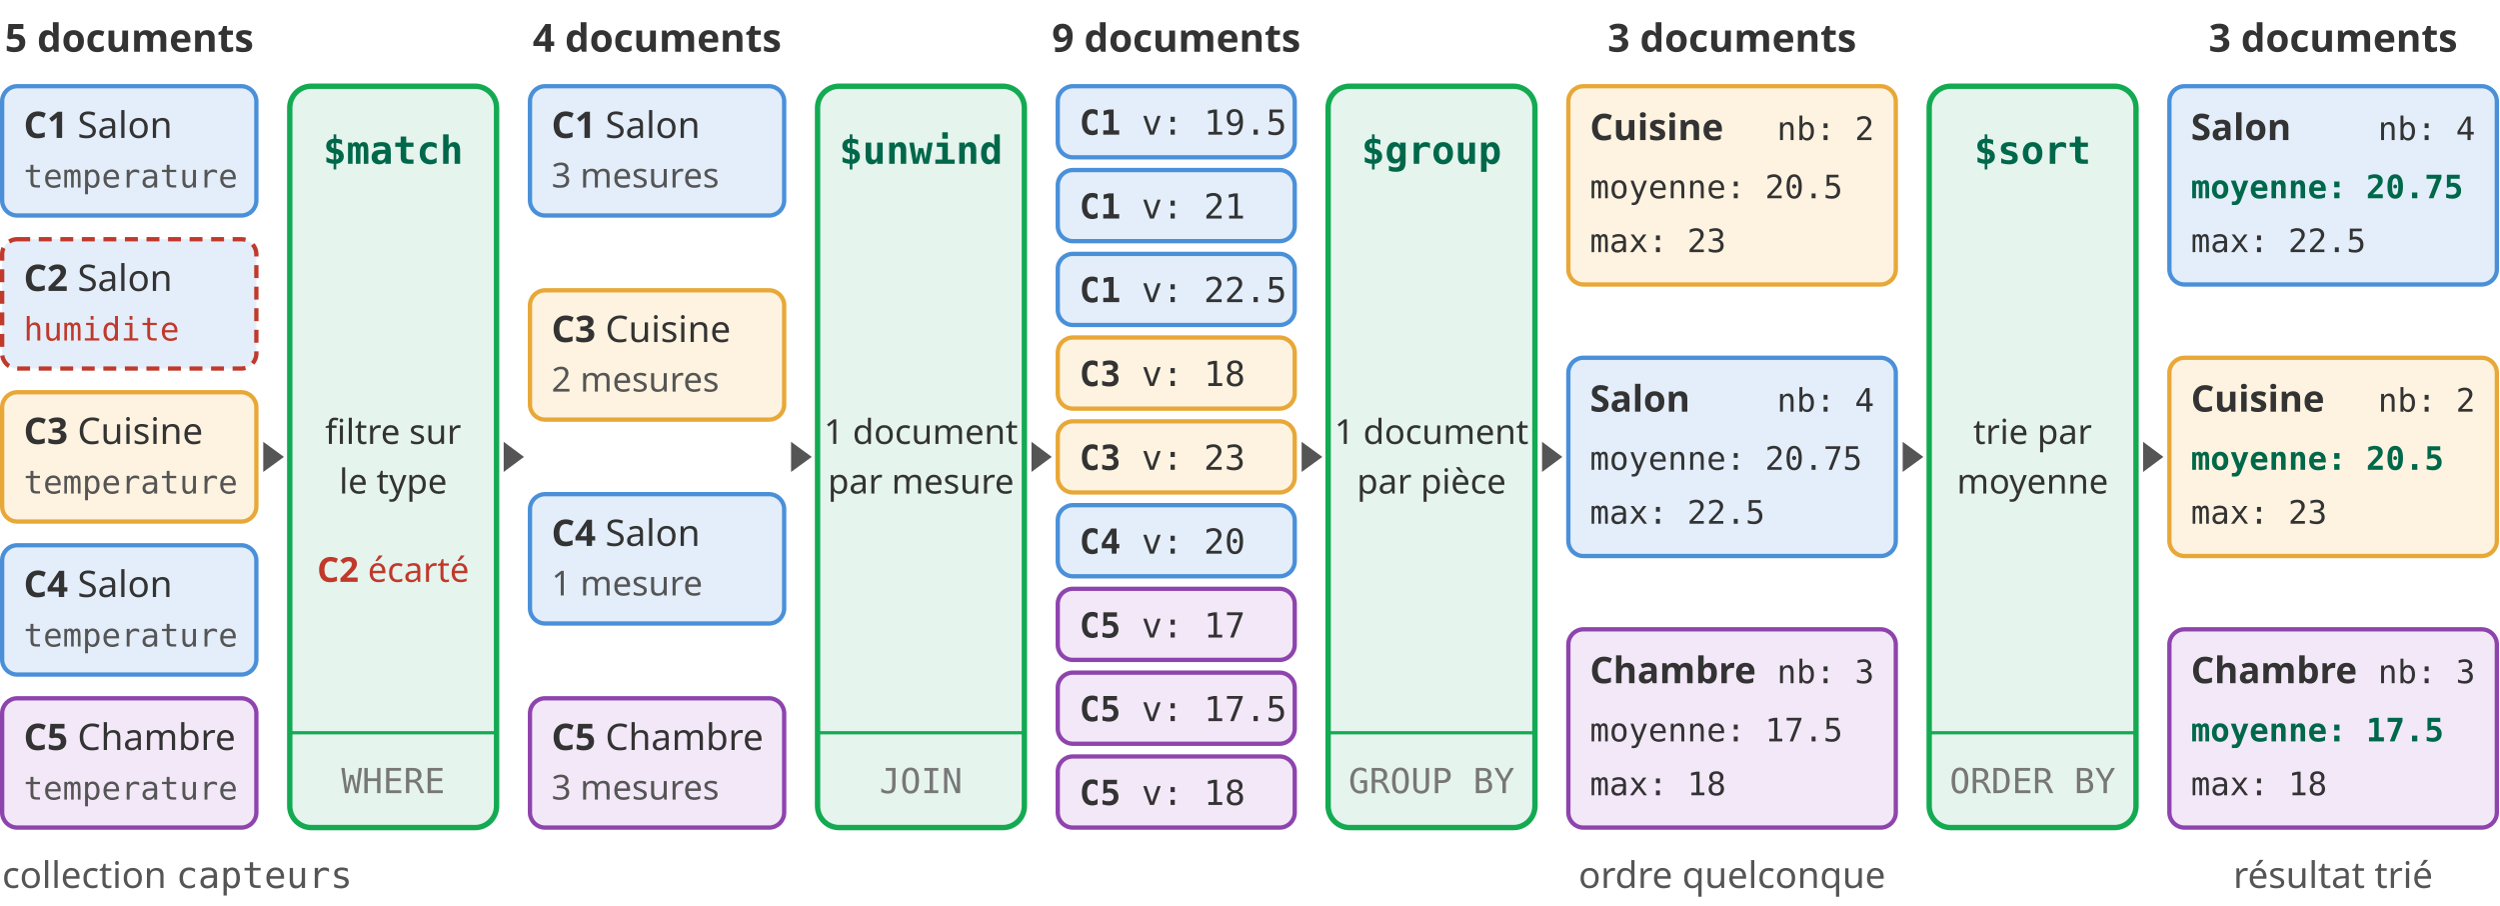
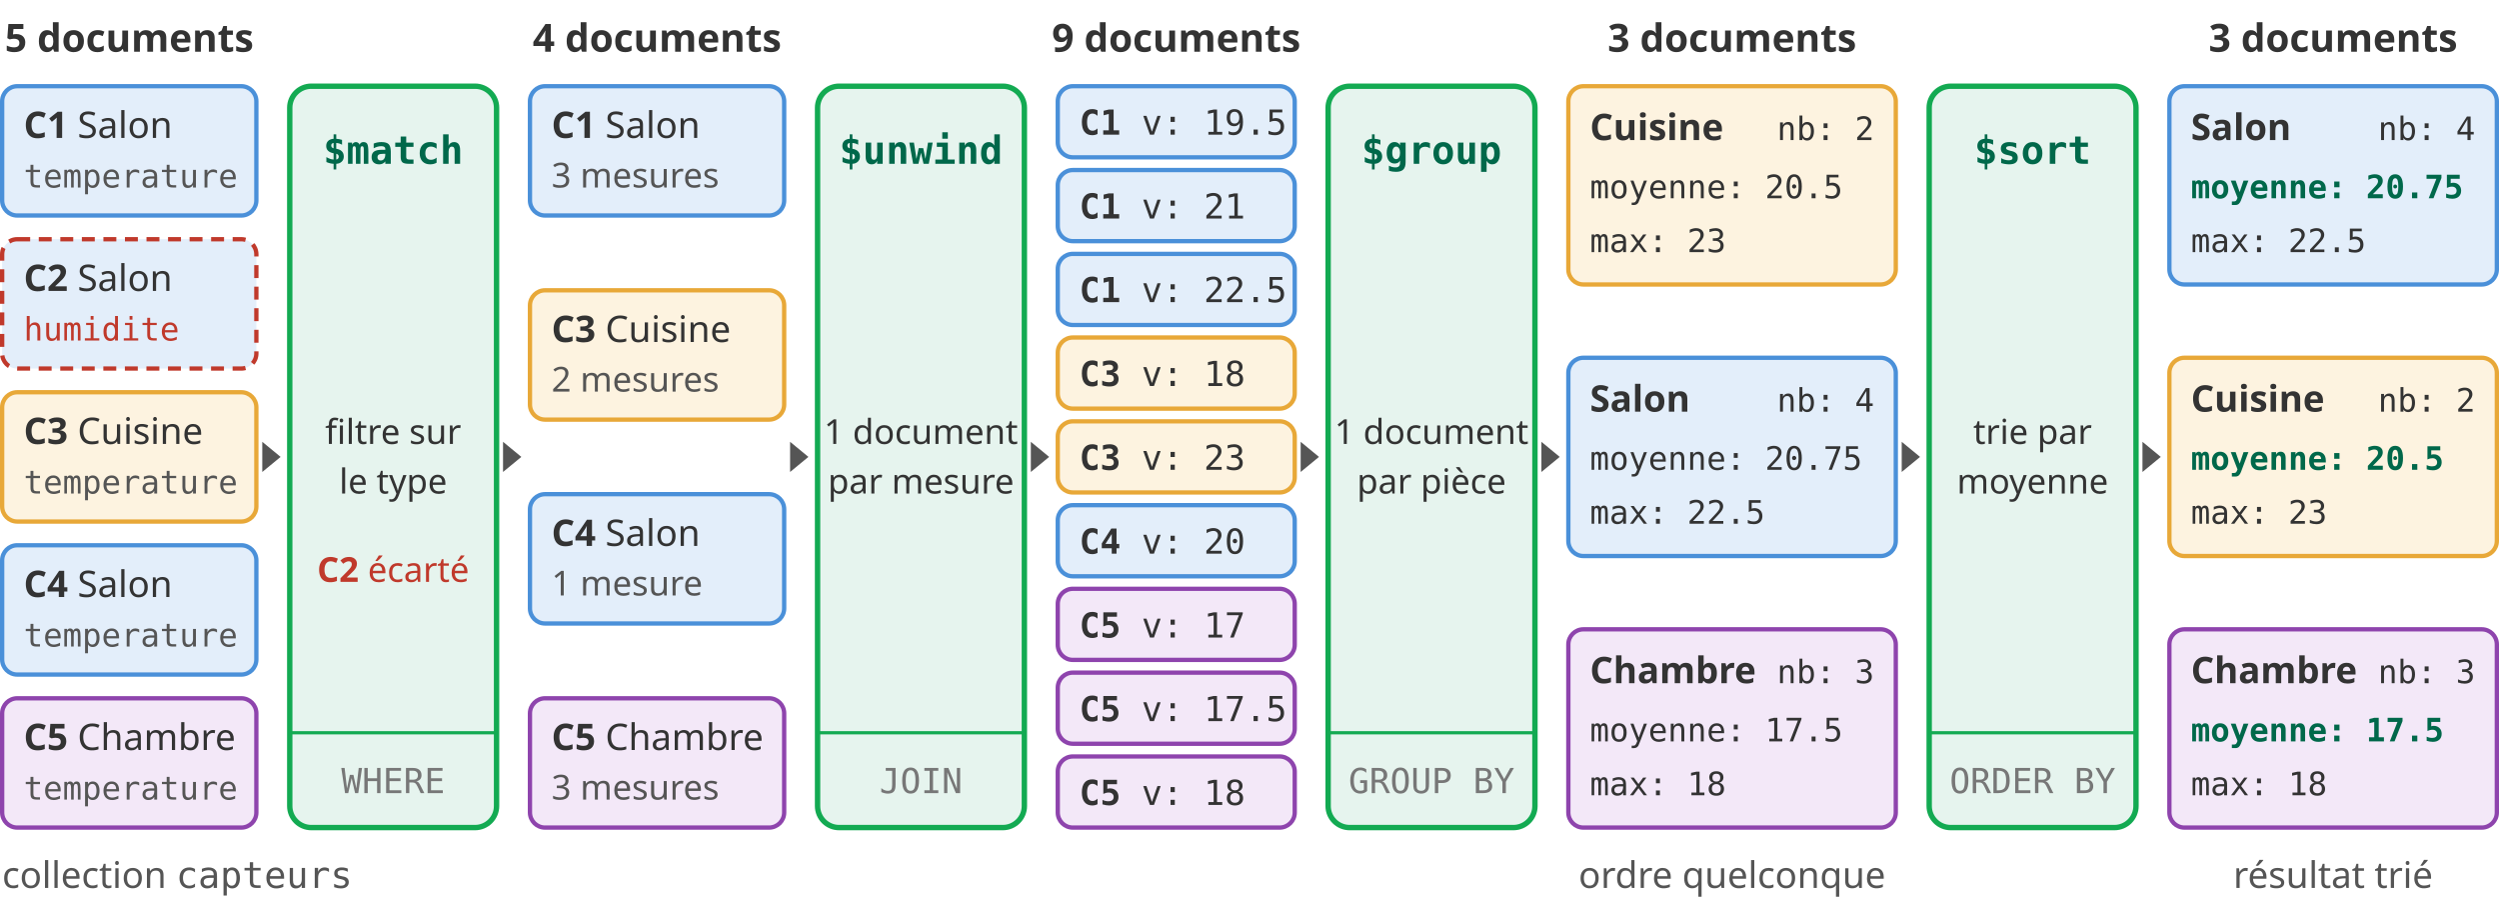
<svg xmlns="http://www.w3.org/2000/svg" viewBox="0 0 1160 420" font-family="sans-serif" role="img" aria-labelledby="t">
  <text x="60" y="24" font-size="18" font-weight="bold" fill="#333" text-anchor="middle">5 documents</text>
  <rect x="1" y="40.0" width="118" height="60" rx="7" fill="#e3eefa" stroke="#4a90d9" stroke-width="2" />
  <text x="11.0" y="64.0" font-size="17" fill="#333">
    <tspan font-weight="bold">C1</tspan> Salon</text>
  <text x="11.0" y="87.0" font-size="15" font-family="monospace" fill="#555">temperature</text>
  <rect x="1" y="111.0" width="118" height="60" rx="7" fill="#e3eefa" stroke="#c0392b" stroke-width="2" stroke-dasharray="6 4" />
  <text x="11.0" y="135.0" font-size="17" fill="#333">
    <tspan font-weight="bold">C2</tspan> Salon</text>
  <text x="11.0" y="158.0" font-size="15" font-family="monospace" fill="#c0392b">humidite</text>
  <rect x="1" y="182.0" width="118" height="60" rx="7" fill="#fdf3e0" stroke="#e8a838" stroke-width="2" />
  <text x="11.0" y="206.0" font-size="17" fill="#333">
    <tspan font-weight="bold">C3</tspan> Cuisine</text>
  <text x="11.0" y="229.0" font-size="15" font-family="monospace" fill="#555">temperature</text>
  <rect x="1" y="253.0" width="118" height="60" rx="7" fill="#e3eefa" stroke="#4a90d9" stroke-width="2" />
  <text x="11.0" y="277.0" font-size="17" fill="#333">
    <tspan font-weight="bold">C4</tspan> Salon</text>
  <text x="11.0" y="300.0" font-size="15" font-family="monospace" fill="#555">temperature</text>
  <rect x="1" y="324.0" width="118" height="60" rx="7" fill="#f3e8f8" stroke="#8e44ad" stroke-width="2" />
  <text x="11.0" y="348.0" font-size="17" fill="#333">
    <tspan font-weight="bold">C5</tspan> Chambre</text>
  <text x="11.0" y="371.0" font-size="15" font-family="monospace" fill="#555">temperature</text>
  <rect x="134.5" y="40" width="96" height="344" rx="10" fill="#e6f4ee" stroke="#13aa52" stroke-width="2.5" />
  <text x="182.5" y="76" font-family="monospace" font-size="18" font-weight="bold" fill="#00684a" text-anchor="middle">$match</text>
  <text x="182.5" y="206" font-size="16" fill="#333" text-anchor="middle">filtre sur</text>
  <text x="182.5" y="229" font-size="16" fill="#333" text-anchor="middle">le type</text>
  <text x="182.5" y="270" font-size="16" fill="#c0392b" text-anchor="middle">
    <tspan font-weight="bold">C2</tspan> écarté</text>
  <line x1="134.5" y1="340" x2="230.5" y2="340" stroke="#13aa52" stroke-width="1.5" />
  <text x="182.5" y="368" font-family="monospace" font-size="16" fill="#777" text-anchor="middle">WHERE</text>
-   <path d="M122.2,205.0 L131.8,212.0 L122.2,219.0 z" fill="#555" />
-   <path d="M233.8,205.0 L243.2,212.0 L233.8,219.0 z" fill="#555" />
+   <path d="M121.75,205 L130.25,212 L121.75,219 z" fill="#555" />
+   <path d="M233.5,205 L242,212 L233.5,219 z" fill="#555" />
  <text x="305.0" y="24" font-size="18" font-weight="bold" fill="#333" text-anchor="middle">4 documents</text>
  <rect x="246.0" y="40.0" width="118" height="60" rx="7" fill="#e3eefa" stroke="#4a90d9" stroke-width="2" />
  <text x="256.0" y="64.0" font-size="17" fill="#333">
    <tspan font-weight="bold">C1</tspan> Salon</text>
  <text x="256.0" y="87.0" font-size="16" fill="#555">3 mesures</text>
  <rect x="246.0" y="134.7" width="118" height="60" rx="7" fill="#fdf3e0" stroke="#e8a838" stroke-width="2" />
  <text x="256.0" y="158.7" font-size="17" fill="#333">
    <tspan font-weight="bold">C3</tspan> Cuisine</text>
  <text x="256.0" y="181.7" font-size="16" fill="#555">2 mesures</text>
  <rect x="246.0" y="229.3" width="118" height="60" rx="7" fill="#e3eefa" stroke="#4a90d9" stroke-width="2" />
  <text x="256.0" y="253.3" font-size="17" fill="#333">
    <tspan font-weight="bold">C4</tspan> Salon</text>
  <text x="256.0" y="276.3" font-size="16" fill="#555">1 mesure</text>
  <rect x="246.0" y="324.0" width="118" height="60" rx="7" fill="#f3e8f8" stroke="#8e44ad" stroke-width="2" />
  <text x="256.0" y="348.0" font-size="17" fill="#333">
    <tspan font-weight="bold">C5</tspan> Chambre</text>
  <text x="256.0" y="371.0" font-size="16" fill="#555">3 mesures</text>
  <rect x="379.5" y="40" width="96" height="344" rx="10" fill="#e6f4ee" stroke="#13aa52" stroke-width="2.5" />
  <text x="427.5" y="76" font-family="monospace" font-size="18" font-weight="bold" fill="#00684a" text-anchor="middle">$unwind</text>
  <text x="427.5" y="206" font-size="16" fill="#333" text-anchor="middle">1 document</text>
  <text x="427.5" y="229" font-size="16" fill="#333" text-anchor="middle">par mesure</text>
  <line x1="379.5" y1="340" x2="475.5" y2="340" stroke="#13aa52" stroke-width="1.5" />
  <text x="427.5" y="368" font-family="monospace" font-size="16" fill="#777" text-anchor="middle">JOIN</text>
-   <path d="M367.2,205.0 L376.8,212.0 L367.2,219.0 z" fill="#555" />
-   <path d="M478.8,205.0 L488.2,212.0 L478.8,219.0 z" fill="#555" />
+   <path d="M366.75,205 L375.25,212 L366.75,219 z" fill="#555" />
+   <path d="M478.5,205 L487,212 L478.5,219 z" fill="#555" />
  <text x="546.0" y="24" font-size="18" font-weight="bold" fill="#333" text-anchor="middle">9 documents</text>
  <rect x="491.0" y="40.0" width="110" height="33" rx="7" fill="#e3eefa" stroke="#4a90d9" stroke-width="2" />
  <text x="501.0" y="62.5" font-size="16" fill="#333" font-family="monospace">
    <tspan font-weight="bold">C1</tspan> v: 19.5</text>
  <rect x="491.0" y="78.9" width="110" height="33" rx="7" fill="#e3eefa" stroke="#4a90d9" stroke-width="2" />
  <text x="501.0" y="101.4" font-size="16" fill="#333" font-family="monospace">
    <tspan font-weight="bold">C1</tspan> v: 21</text>
  <rect x="491.0" y="117.8" width="110" height="33" rx="7" fill="#e3eefa" stroke="#4a90d9" stroke-width="2" />
  <text x="501.0" y="140.2" font-size="16" fill="#333" font-family="monospace">
    <tspan font-weight="bold">C1</tspan> v: 22.5</text>
  <rect x="491.0" y="156.6" width="110" height="33" rx="7" fill="#fdf3e0" stroke="#e8a838" stroke-width="2" />
  <text x="501.0" y="179.1" font-size="16" fill="#333" font-family="monospace">
    <tspan font-weight="bold">C3</tspan> v: 18</text>
  <rect x="491.0" y="195.5" width="110" height="33" rx="7" fill="#fdf3e0" stroke="#e8a838" stroke-width="2" />
  <text x="501.0" y="218.0" font-size="16" fill="#333" font-family="monospace">
    <tspan font-weight="bold">C3</tspan> v: 23</text>
  <rect x="491.0" y="234.4" width="110" height="33" rx="7" fill="#e3eefa" stroke="#4a90d9" stroke-width="2" />
  <text x="501.0" y="256.9" font-size="16" fill="#333" font-family="monospace">
    <tspan font-weight="bold">C4</tspan> v: 20</text>
  <rect x="491.0" y="273.2" width="110" height="33" rx="7" fill="#f3e8f8" stroke="#8e44ad" stroke-width="2" />
  <text x="501.0" y="295.8" font-size="16" fill="#333" font-family="monospace">
    <tspan font-weight="bold">C5</tspan> v: 17</text>
  <rect x="491.0" y="312.1" width="110" height="33" rx="7" fill="#f3e8f8" stroke="#8e44ad" stroke-width="2" />
  <text x="501.0" y="334.6" font-size="16" fill="#333" font-family="monospace">
    <tspan font-weight="bold">C5</tspan> v: 17.5</text>
  <rect x="491.0" y="351.0" width="110" height="33" rx="7" fill="#f3e8f8" stroke="#8e44ad" stroke-width="2" />
  <text x="501.0" y="373.5" font-size="16" fill="#333" font-family="monospace">
    <tspan font-weight="bold">C5</tspan> v: 18</text>
  <rect x="616.5" y="40" width="96" height="344" rx="10" fill="#e6f4ee" stroke="#13aa52" stroke-width="2.5" />
  <text x="664.5" y="76" font-family="monospace" font-size="18" font-weight="bold" fill="#00684a" text-anchor="middle">$group</text>
  <text x="664.5" y="206" font-size="16" fill="#333" text-anchor="middle">1 document</text>
  <text x="664.5" y="229" font-size="16" fill="#333" text-anchor="middle">par pièce</text>
  <line x1="616.5" y1="340" x2="712.5" y2="340" stroke="#13aa52" stroke-width="1.5" />
  <text x="664.5" y="368" font-family="monospace" font-size="16" fill="#777" text-anchor="middle">GROUP BY</text>
-   <path d="M604.2,205.0 L613.8,212.0 L604.2,219.0 z" fill="#555" />
-   <path d="M715.8,205.0 L725.2,212.0 L715.8,219.0 z" fill="#555" />
+   <path d="M603.75,205 L612.25,212 L603.75,219 z" fill="#555" />
+   <path d="M715.5,205 L724,212 L715.5,219 z" fill="#555" />
  <text x="804.0" y="24" font-size="18" font-weight="bold" fill="#333" text-anchor="middle">3 documents</text>
  <rect x="728.0" y="40.0" width="152" height="92" rx="7" fill="#fdf3e0" stroke="#e8a838" stroke-width="2" />
  <text x="738.0" y="65.0" font-size="17" fill="#333" font-weight="bold">Cuisine</text>
  <text x="870.0" y="65.0" font-family="monospace" font-size="15" fill="#333" text-anchor="end">nb: 2</text>
  <text x="738.0" y="92.0" font-size="15" font-family="monospace" fill="#333">moyenne: 20.5</text>
  <text x="738.0" y="117.0" font-size="15" font-family="monospace" fill="#333">max: 23</text>
  <rect x="728.0" y="166.0" width="152" height="92" rx="7" fill="#e3eefa" stroke="#4a90d9" stroke-width="2" />
  <text x="738.0" y="191.0" font-size="17" fill="#333" font-weight="bold">Salon</text>
  <text x="870.0" y="191.0" font-family="monospace" font-size="15" fill="#333" text-anchor="end">nb: 4</text>
  <text x="738.0" y="218.0" font-size="15" font-family="monospace" fill="#333">moyenne: 20.75</text>
  <text x="738.0" y="243.0" font-size="15" font-family="monospace" fill="#333">max: 22.5</text>
  <rect x="728.0" y="292.0" width="152" height="92" rx="7" fill="#f3e8f8" stroke="#8e44ad" stroke-width="2" />
  <text x="738.0" y="317.0" font-size="17" fill="#333" font-weight="bold">Chambre</text>
  <text x="870.0" y="317.0" font-family="monospace" font-size="15" fill="#333" text-anchor="end">nb: 3</text>
  <text x="738.0" y="344.0" font-size="15" font-family="monospace" fill="#333">moyenne: 17.5</text>
  <text x="738.0" y="369.0" font-size="15" font-family="monospace" fill="#333">max: 18</text>
  <rect x="895.5" y="40" width="96" height="344" rx="10" fill="#e6f4ee" stroke="#13aa52" stroke-width="2.5" />
  <text x="943.5" y="76" font-family="monospace" font-size="18" font-weight="bold" fill="#00684a" text-anchor="middle">$sort</text>
  <text x="943.5" y="206" font-size="16" fill="#333" text-anchor="middle">trie par</text>
  <text x="943.5" y="229" font-size="16" fill="#333" text-anchor="middle">moyenne</text>
  <line x1="895.5" y1="340" x2="991.5" y2="340" stroke="#13aa52" stroke-width="1.5" />
  <text x="943.5" y="368" font-family="monospace" font-size="16" fill="#777" text-anchor="middle">ORDER BY</text>
-   <path d="M883.2,205.0 L892.8,212.0 L883.2,219.0 z" fill="#555" />
-   <path d="M994.8,205.0 L1004.2,212.0 L994.8,219.0 z" fill="#555" />
+   <path d="M882.75,205 L891.25,212 L882.75,219 z" fill="#555" />
+   <path d="M994.5,205 L1003,212 L994.5,219 z" fill="#555" />
  <text x="1083.0" y="24" font-size="18" font-weight="bold" fill="#333" text-anchor="middle">3 documents</text>
  <rect x="1007.0" y="40.0" width="152" height="92" rx="7" fill="#e3eefa" stroke="#4a90d9" stroke-width="2" />
  <text x="1017.0" y="65.0" font-size="17" fill="#333" font-weight="bold">Salon</text>
  <text x="1149.0" y="65.0" font-family="monospace" font-size="15" fill="#333" text-anchor="end">nb: 4</text>
  <text x="1017.0" y="92.0" font-size="15" font-family="monospace" font-weight="bold" fill="#00684a">moyenne: 20.75</text>
  <text x="1017.0" y="117.0" font-size="15" font-family="monospace" fill="#333">max: 22.5</text>
  <rect x="1007.0" y="166.0" width="152" height="92" rx="7" fill="#fdf3e0" stroke="#e8a838" stroke-width="2" />
  <text x="1017.0" y="191.0" font-size="17" fill="#333" font-weight="bold">Cuisine</text>
  <text x="1149.0" y="191.0" font-family="monospace" font-size="15" fill="#333" text-anchor="end">nb: 2</text>
  <text x="1017.0" y="218.0" font-size="15" font-family="monospace" font-weight="bold" fill="#00684a">moyenne: 20.5</text>
  <text x="1017.0" y="243.0" font-size="15" font-family="monospace" fill="#333">max: 23</text>
  <rect x="1007.0" y="292.0" width="152" height="92" rx="7" fill="#f3e8f8" stroke="#8e44ad" stroke-width="2" />
  <text x="1017.0" y="317.0" font-size="17" fill="#333" font-weight="bold">Chambre</text>
  <text x="1149.0" y="317.0" font-family="monospace" font-size="15" fill="#333" text-anchor="end">nb: 3</text>
  <text x="1017.0" y="344.0" font-size="15" font-family="monospace" font-weight="bold" fill="#00684a">moyenne: 17.5</text>
  <text x="1017.0" y="369.0" font-size="15" font-family="monospace" fill="#333">max: 18</text>
  <text x="1.0" y="412" font-size="17" fill="#555">collection <tspan font-family="monospace">capteurs</tspan>
  </text>
  <text x="804.0" y="412" font-size="17" fill="#555" text-anchor="middle">ordre quelconque</text>
  <text x="1083.0" y="412" font-size="17" fill="#555" text-anchor="middle">résultat trié</text>
</svg>
